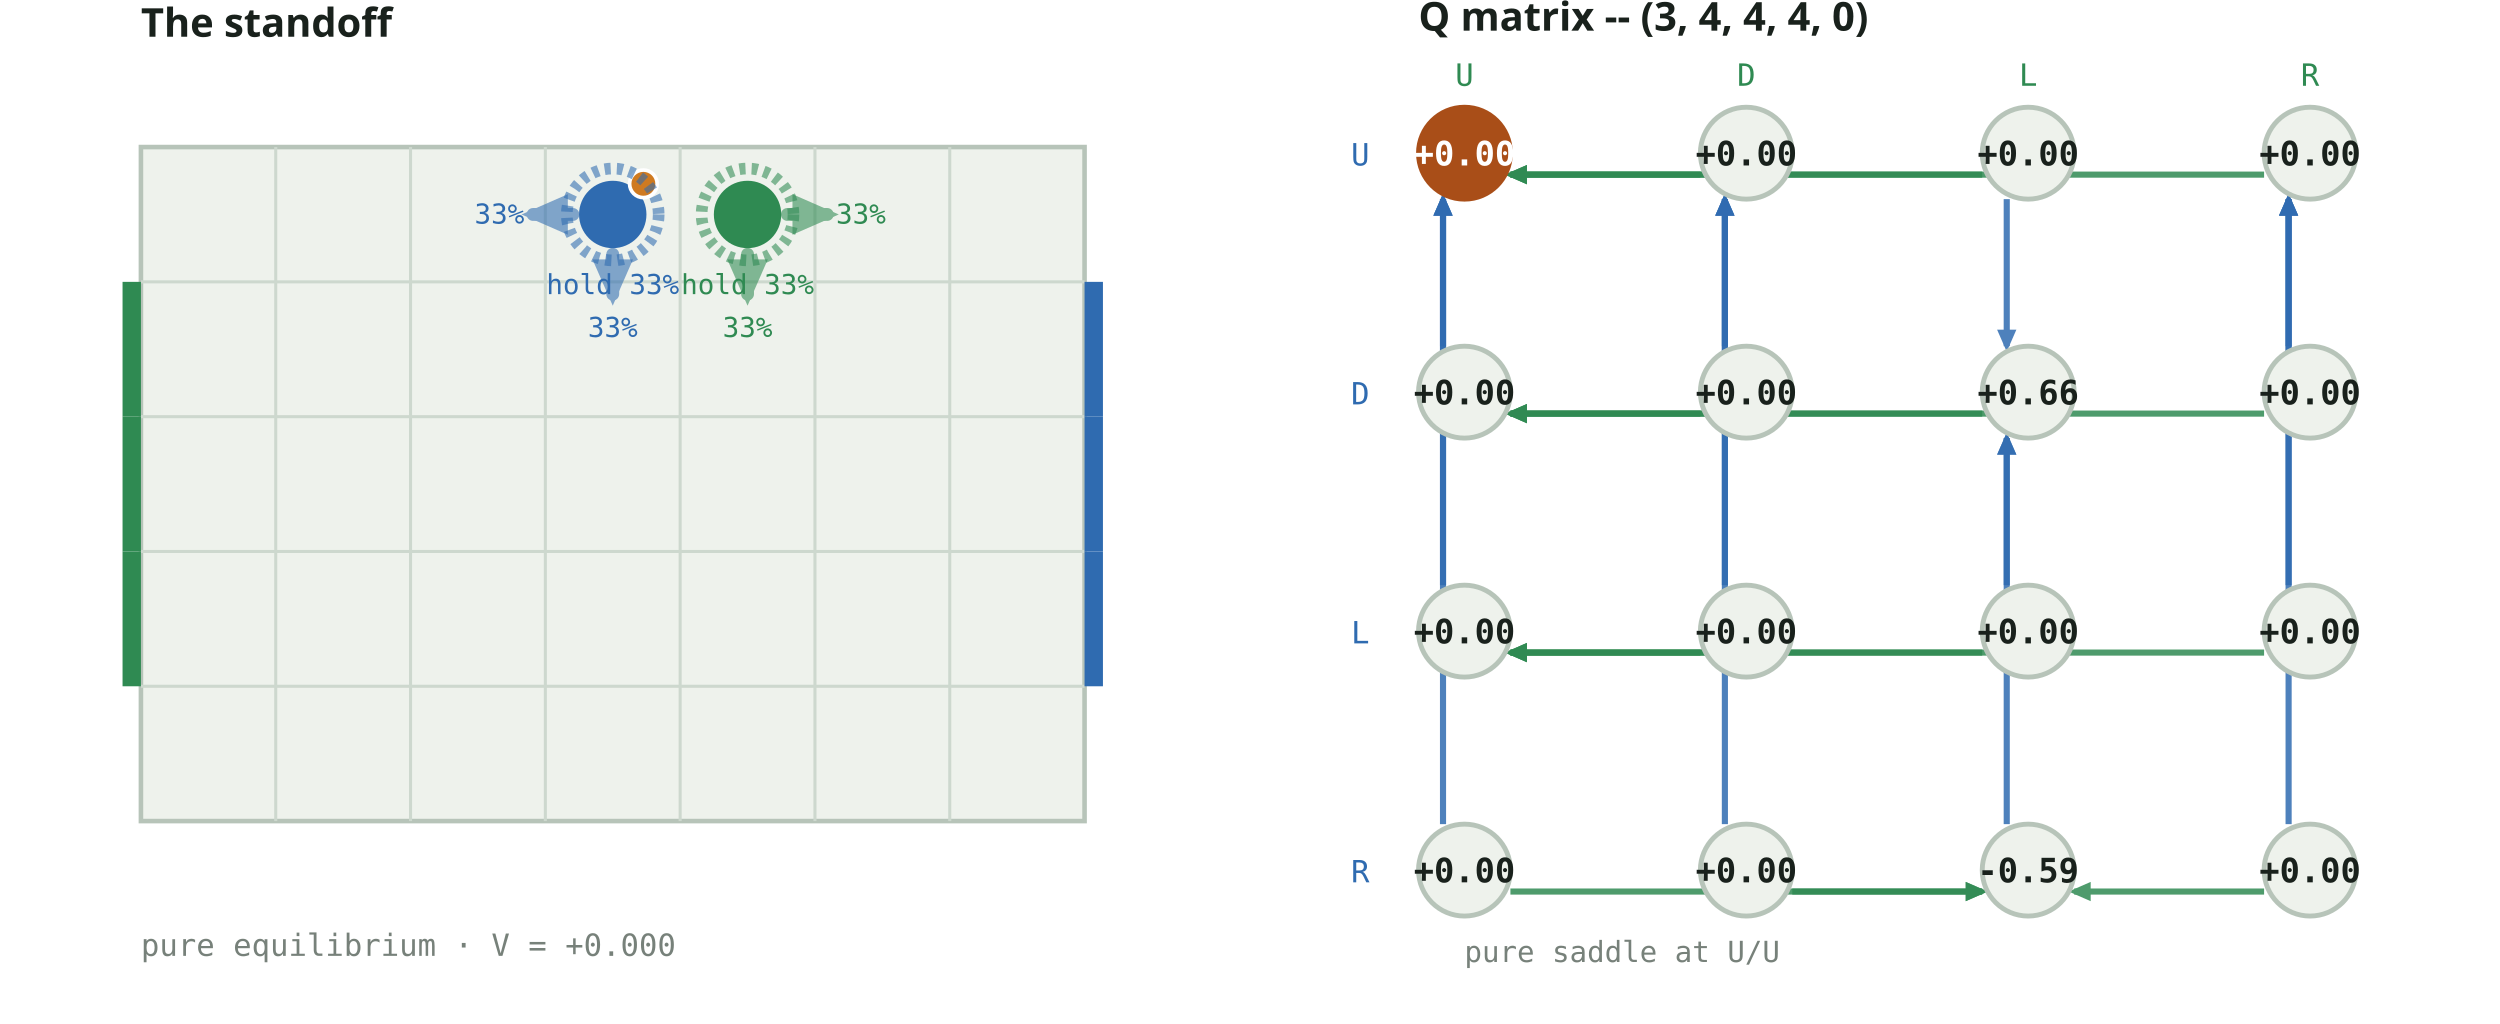
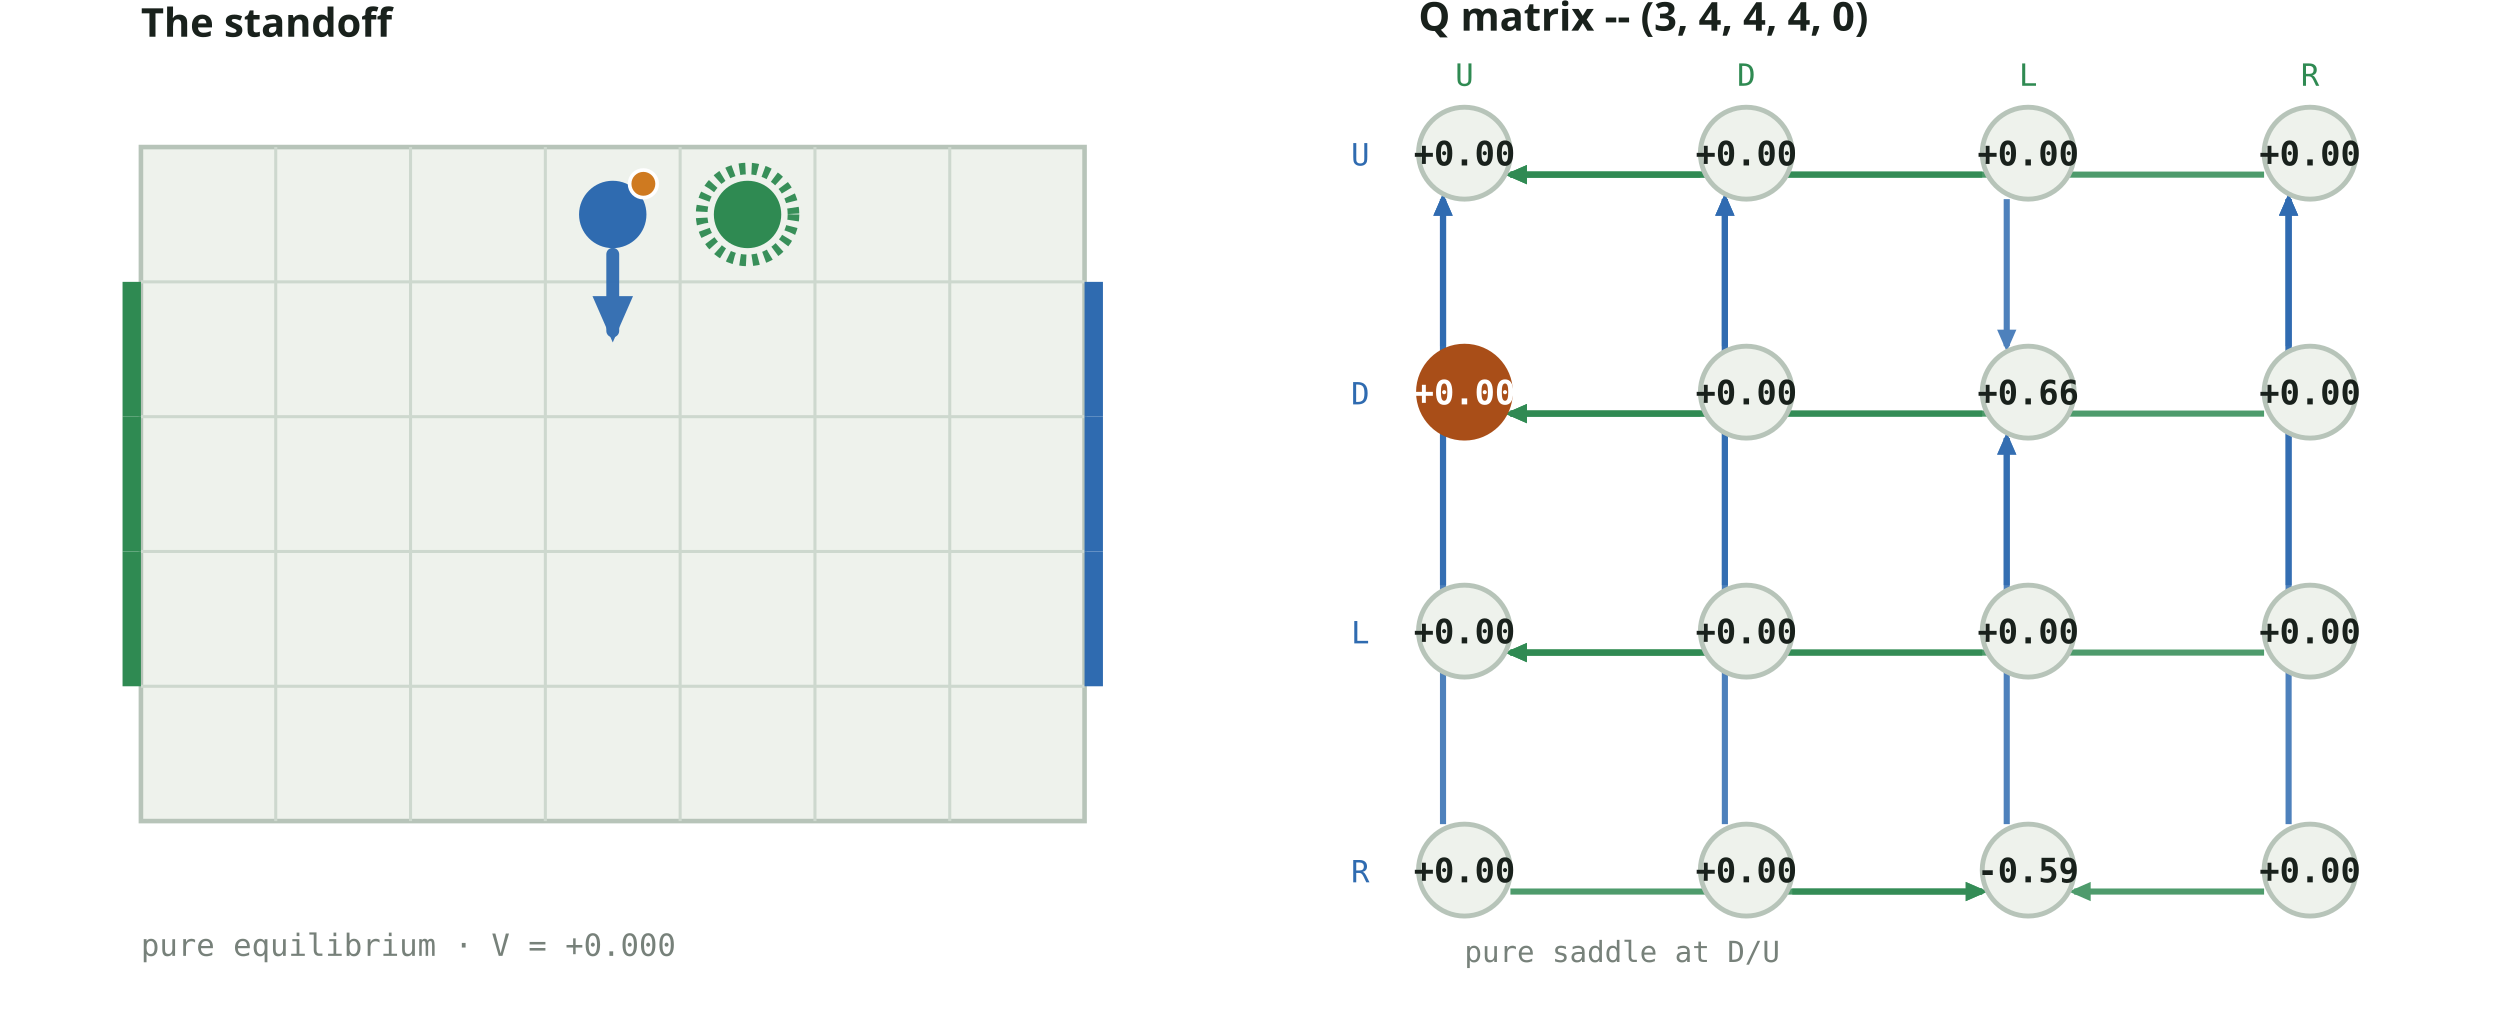
<svg xmlns="http://www.w3.org/2000/svg" viewBox="0 0 816 334" role="img" aria-label="panel">
  <g transform="translate(16.0 18.0)">
    <clipPath id="pnl0">
      <rect x="-16.0" y="-16.0" width="400.0" height="330.0" />
    </clipPath>
    <g clip-path="url(#pnl0)">
      <defs>
        <marker id="ah-2f6bb0" viewBox="0 0 8 8" refX="6" refY="4" markerWidth="3.6" markerHeight="3.6" orient="auto">
          <path d="M0 0.5 L8 4 L0 7.5 z" fill="var(--p0, #2f6bb0)" />
        </marker>
        <marker id="ah-2f8a52" viewBox="0 0 8 8" refX="6" refY="4" markerWidth="3.6" markerHeight="3.6" orient="auto">
          <path d="M0 0.5 L8 4 L0 7.5 z" fill="var(--p1, #2f8a52)" />
        </marker>
      </defs>
      <rect x="30" y="30" width="308" height="220" fill="var(--tint, #eef2ec)" stroke="var(--rule-strong, #b7c4b9)" stroke-width="1.5" />
      <line x1="74" y1="30" x2="74" y2="250" stroke="var(--rule, #cdd8ce)" stroke-width="1" />
      <line x1="118" y1="30" x2="118" y2="250" stroke="var(--rule, #cdd8ce)" stroke-width="1" />
      <line x1="162" y1="30" x2="162" y2="250" stroke="var(--rule, #cdd8ce)" stroke-width="1" />
      <line x1="206" y1="30" x2="206" y2="250" stroke="var(--rule, #cdd8ce)" stroke-width="1" />
      <line x1="250" y1="30" x2="250" y2="250" stroke="var(--rule, #cdd8ce)" stroke-width="1" />
      <line x1="294" y1="30" x2="294" y2="250" stroke="var(--rule, #cdd8ce)" stroke-width="1" />
      <line x1="30" y1="74" x2="338" y2="74" stroke="var(--rule, #cdd8ce)" stroke-width="1" />
      <line x1="30" y1="118" x2="338" y2="118" stroke="var(--rule, #cdd8ce)" stroke-width="1" />
      <line x1="30" y1="162" x2="338" y2="162" stroke="var(--rule, #cdd8ce)" stroke-width="1" />
      <line x1="30" y1="206" x2="338" y2="206" stroke="var(--rule, #cdd8ce)" stroke-width="1" />
      <rect x="24" y="162" width="6" height="44" fill="var(--p1, #2f8a52)" />
      <rect x="338" y="162" width="6" height="44" fill="var(--p0, #2f6bb0)" />
      <rect x="24" y="118" width="6" height="44" fill="var(--p1, #2f8a52)" />
      <rect x="338" y="118" width="6" height="44" fill="var(--p0, #2f6bb0)" />
      <rect x="24" y="74" width="6" height="44" fill="var(--p1, #2f8a52)" />
      <rect x="338" y="74" width="6" height="44" fill="var(--p0, #2f6bb0)" />
      <circle cx="184.0" cy="52.0" r="11" fill="var(--p0, #2f6bb0)" />
      <circle cx="228.0" cy="52.0" r="11" fill="var(--p1, #2f8a52)" />
      <circle cx="194.0" cy="42.0" r="4.5" fill="var(--ball, #cf7a20)" stroke="var(--paper, #ffffff)" stroke-width="1.2" />
-       <circle cx="184.0" cy="52.0" r="15" fill="none" stroke="var(--p0, #2f6bb0)" stroke-width="3.8" stroke-dasharray="2 2" opacity="0.58" />
-       <text x="184.0" y="78.0" text-anchor="middle" font-family="ui-monospace,monospace" font-size="9" fill="var(--p0, #2f6bb0)">hold 33%</text>
-       <line x1="184.0" y1="65.0" x2="184.0" y2="78.0" stroke="var(--p0, #2f6bb0)" stroke-width="4.2" stroke-linecap="round" opacity="0.58" marker-end="url(#ah-2f6bb0)" />
-       <text x="184.0" y="92.0" text-anchor="middle" font-family="ui-monospace,monospace" font-size="9" fill="var(--p0, #2f6bb0)">33%</text>
-       <line x1="171.0" y1="52.0" x2="158.0" y2="52.0" stroke="var(--p0, #2f6bb0)" stroke-width="4.2" stroke-linecap="round" opacity="0.58" marker-end="url(#ah-2f6bb0)" />
-       <text x="147.0" y="55.0" text-anchor="middle" font-family="ui-monospace,monospace" font-size="9" fill="var(--p0, #2f6bb0)">33%</text>
-       <circle cx="228.0" cy="52.0" r="15" fill="none" stroke="var(--p1, #2f8a52)" stroke-width="3.8" stroke-dasharray="2 2" opacity="0.58" />
-       <text x="228.0" y="78.0" text-anchor="middle" font-family="ui-monospace,monospace" font-size="9" fill="var(--p1, #2f8a52)">hold 33%</text>
-       <line x1="228.0" y1="65.0" x2="228.0" y2="78.0" stroke="var(--p1, #2f8a52)" stroke-width="4.2" stroke-linecap="round" opacity="0.58" marker-end="url(#ah-2f8a52)" />
-       <text x="228.0" y="92.0" text-anchor="middle" font-family="ui-monospace,monospace" font-size="9" fill="var(--p1, #2f8a52)">33%</text>
-       <line x1="241.0" y1="52.0" x2="254.0" y2="52.0" stroke="var(--p1, #2f8a52)" stroke-width="4.2" stroke-linecap="round" opacity="0.58" marker-end="url(#ah-2f8a52)" />
-       <text x="265.0" y="55.0" text-anchor="middle" font-family="ui-monospace,monospace" font-size="9" fill="var(--p1, #2f8a52)">33%</text>
+       <line x1="184.0" y1="65.0" x2="184.0" y2="90.0" stroke="var(--p0, #2f6bb0)" stroke-width="4.2" stroke-linecap="round" opacity="0.95" marker-end="url(#ah-2f6bb0)" />
+       <circle cx="228.0" cy="52.0" r="15" fill="none" stroke="var(--p1, #2f8a52)" stroke-width="3.8" stroke-dasharray="2 2" opacity="0.95" />
      <text x="30" y="294" font-family="ui-monospace,monospace" font-size="10" fill="var(--ink-faint, #77817a)">pure equilibrium · V = +0.000</text>
      <text x="30" y="-6" font-family="Barlow Semi Condensed,sans-serif" font-weight="600" font-size="13" fill="var(--ink, #19211c)">The standoff</text>
    </g>
  </g>
  <g transform="translate(432.0 16.0)">
    <clipPath id="pnl1">
      <rect x="-16.0" y="-16.0" width="400.0" height="334.0" />
    </clipPath>
    <g clip-path="url(#pnl1)">
      <text x="31" y="-6" font-family="Barlow Semi Condensed,sans-serif" font-weight="600" font-size="13" fill="var(--ink, #19211c)">Q matrix -- (3, 4, 4, 4, 0)</text>
      <defs>
        <marker id="ah-2f6bb0" viewBox="0 0 8 8" refX="6" refY="4" markerWidth="3.6" markerHeight="3.6" orient="auto">
          <path d="M0 0.5 L8 4 L0 7.5 z" fill="var(--p0, #2f6bb0)" />
        </marker>
        <marker id="ah-2f8a52" viewBox="0 0 8 8" refX="6" refY="4" markerWidth="3.6" markerHeight="3.6" orient="auto">
          <path d="M0 0.5 L8 4 L0 7.5 z" fill="var(--p1, #2f8a52)" />
        </marker>
      </defs>
      <text x="46" y="12" text-anchor="middle" font-family="ui-monospace,monospace" font-size="10" fill="var(--p1, #2f8a52)">U</text>
      <text x="138" y="12" text-anchor="middle" font-family="ui-monospace,monospace" font-size="10" fill="var(--p1, #2f8a52)">D</text>
      <text x="230" y="12" text-anchor="middle" font-family="ui-monospace,monospace" font-size="10" fill="var(--p1, #2f8a52)">L</text>
      <text x="322" y="12" text-anchor="middle" font-family="ui-monospace,monospace" font-size="10" fill="var(--p1, #2f8a52)">R</text>
      <text x="12" y="38" text-anchor="middle" font-family="ui-monospace,monospace" font-size="10" fill="var(--p0, #2f6bb0)">U</text>
      <text x="12" y="116" text-anchor="middle" font-family="ui-monospace,monospace" font-size="10" fill="var(--p0, #2f6bb0)">D</text>
      <text x="12" y="194" text-anchor="middle" font-family="ui-monospace,monospace" font-size="10" fill="var(--p0, #2f6bb0)">L</text>
      <text x="12" y="272" text-anchor="middle" font-family="ui-monospace,monospace" font-size="10" fill="var(--p0, #2f6bb0)">R</text>
      <line x1="39.0" y1="97.0" x2="39.0" y2="49.0" stroke="var(--p0, #2f6bb0)" stroke-width="2" marker-end="url(#ah-2f6bb0)" opacity=".85" />
      <line x1="39.0" y1="175.0" x2="39.0" y2="49.0" stroke="var(--p0, #2f6bb0)" stroke-width="2" marker-end="url(#ah-2f6bb0)" opacity=".85" />
      <line x1="39.0" y1="253.0" x2="39.0" y2="49.0" stroke="var(--p0, #2f6bb0)" stroke-width="2" marker-end="url(#ah-2f6bb0)" opacity=".85" />
      <line x1="131.0" y1="97.0" x2="131.0" y2="49.0" stroke="var(--p0, #2f6bb0)" stroke-width="2" marker-end="url(#ah-2f6bb0)" opacity=".85" />
      <line x1="131.0" y1="175.0" x2="131.0" y2="49.0" stroke="var(--p0, #2f6bb0)" stroke-width="2" marker-end="url(#ah-2f6bb0)" opacity=".85" />
      <line x1="131.0" y1="253.0" x2="131.0" y2="49.0" stroke="var(--p0, #2f6bb0)" stroke-width="2" marker-end="url(#ah-2f6bb0)" opacity=".85" />
      <line x1="223.0" y1="49.0" x2="223.0" y2="97.0" stroke="var(--p0, #2f6bb0)" stroke-width="2" marker-end="url(#ah-2f6bb0)" opacity=".85" />
      <line x1="223.0" y1="175.0" x2="223.0" y2="127.0" stroke="var(--p0, #2f6bb0)" stroke-width="2" marker-end="url(#ah-2f6bb0)" opacity=".85" />
      <line x1="223.0" y1="253.0" x2="223.0" y2="127.0" stroke="var(--p0, #2f6bb0)" stroke-width="2" marker-end="url(#ah-2f6bb0)" opacity=".85" />
      <line x1="315.0" y1="97.0" x2="315.0" y2="49.0" stroke="var(--p0, #2f6bb0)" stroke-width="2" marker-end="url(#ah-2f6bb0)" opacity=".85" />
      <line x1="315.0" y1="175.0" x2="315.0" y2="49.0" stroke="var(--p0, #2f6bb0)" stroke-width="2" marker-end="url(#ah-2f6bb0)" opacity=".85" />
      <line x1="315.0" y1="253.0" x2="315.0" y2="49.0" stroke="var(--p0, #2f6bb0)" stroke-width="2" marker-end="url(#ah-2f6bb0)" opacity=".85" />
      <line x1="123.0" y1="41.0" x2="61.0" y2="41.0" stroke="var(--p1, #2f8a52)" stroke-width="2" marker-end="url(#ah-2f8a52)" opacity=".85" />
      <line x1="215.0" y1="41.0" x2="61.0" y2="41.0" stroke="var(--p1, #2f8a52)" stroke-width="2" marker-end="url(#ah-2f8a52)" opacity=".85" />
      <line x1="307.0" y1="41.0" x2="61.0" y2="41.0" stroke="var(--p1, #2f8a52)" stroke-width="2" marker-end="url(#ah-2f8a52)" opacity=".85" />
      <line x1="123.0" y1="119.0" x2="61.0" y2="119.0" stroke="var(--p1, #2f8a52)" stroke-width="2" marker-end="url(#ah-2f8a52)" opacity=".85" />
      <line x1="215.0" y1="119.0" x2="61.0" y2="119.0" stroke="var(--p1, #2f8a52)" stroke-width="2" marker-end="url(#ah-2f8a52)" opacity=".85" />
      <line x1="307.0" y1="119.0" x2="61.0" y2="119.0" stroke="var(--p1, #2f8a52)" stroke-width="2" marker-end="url(#ah-2f8a52)" opacity=".85" />
      <line x1="123.0" y1="197.0" x2="61.0" y2="197.0" stroke="var(--p1, #2f8a52)" stroke-width="2" marker-end="url(#ah-2f8a52)" opacity=".85" />
      <line x1="215.0" y1="197.0" x2="61.0" y2="197.0" stroke="var(--p1, #2f8a52)" stroke-width="2" marker-end="url(#ah-2f8a52)" opacity=".85" />
      <line x1="307.0" y1="197.0" x2="61.0" y2="197.0" stroke="var(--p1, #2f8a52)" stroke-width="2" marker-end="url(#ah-2f8a52)" opacity=".85" />
      <line x1="61.0" y1="275.0" x2="215.0" y2="275.0" stroke="var(--p1, #2f8a52)" stroke-width="2" marker-end="url(#ah-2f8a52)" opacity=".85" />
      <line x1="153.0" y1="275.0" x2="215.0" y2="275.0" stroke="var(--p1, #2f8a52)" stroke-width="2" marker-end="url(#ah-2f8a52)" opacity=".85" />
      <line x1="307.0" y1="275.0" x2="245.0" y2="275.0" stroke="var(--p1, #2f8a52)" stroke-width="2" marker-end="url(#ah-2f8a52)" opacity=".85" />
-       <circle cx="46.0" cy="34.0" r="15" fill="#a94e18" stroke="#a94e18" stroke-width="1.6" />
-       <text x="46.0" y="38.0" text-anchor="middle" font-family="ui-monospace,monospace" font-weight="600" font-size="11" fill="var(--paper, #ffffff)">+0.00</text>
+       <circle cx="46.0" cy="34.0" r="15" fill="var(--tint, #eef2ec)" stroke="var(--rule-strong, #b7c4b9)" stroke-width="1.6" />
+       <text x="46.0" y="38.0" text-anchor="middle" font-family="ui-monospace,monospace" font-weight="600" font-size="11" fill="var(--ink, #19211c)">+0.00</text>
      <circle cx="138.0" cy="34.0" r="15" fill="var(--tint, #eef2ec)" stroke="var(--rule-strong, #b7c4b9)" stroke-width="1.6" />
      <text x="138.0" y="38.0" text-anchor="middle" font-family="ui-monospace,monospace" font-weight="600" font-size="11" fill="var(--ink, #19211c)">+0.00</text>
      <circle cx="230.0" cy="34.0" r="15" fill="var(--tint, #eef2ec)" stroke="var(--rule-strong, #b7c4b9)" stroke-width="1.6" />
      <text x="230.0" y="38.0" text-anchor="middle" font-family="ui-monospace,monospace" font-weight="600" font-size="11" fill="var(--ink, #19211c)">+0.00</text>
      <circle cx="322.0" cy="34.0" r="15" fill="var(--tint, #eef2ec)" stroke="var(--rule-strong, #b7c4b9)" stroke-width="1.6" />
      <text x="322.0" y="38.0" text-anchor="middle" font-family="ui-monospace,monospace" font-weight="600" font-size="11" fill="var(--ink, #19211c)">+0.00</text>
-       <circle cx="46.0" cy="112.0" r="15" fill="var(--tint, #eef2ec)" stroke="var(--rule-strong, #b7c4b9)" stroke-width="1.6" />
-       <text x="46.0" y="116.0" text-anchor="middle" font-family="ui-monospace,monospace" font-weight="600" font-size="11" fill="var(--ink, #19211c)">+0.00</text>
+       <circle cx="46.0" cy="112.0" r="15" fill="#a94e18" stroke="#a94e18" stroke-width="1.6" />
+       <text x="46.0" y="116.0" text-anchor="middle" font-family="ui-monospace,monospace" font-weight="600" font-size="11" fill="var(--paper, #ffffff)">+0.00</text>
      <circle cx="138.0" cy="112.0" r="15" fill="var(--tint, #eef2ec)" stroke="var(--rule-strong, #b7c4b9)" stroke-width="1.6" />
      <text x="138.0" y="116.0" text-anchor="middle" font-family="ui-monospace,monospace" font-weight="600" font-size="11" fill="var(--ink, #19211c)">+0.00</text>
      <circle cx="230.0" cy="112.0" r="15" fill="var(--tint, #eef2ec)" stroke="var(--rule-strong, #b7c4b9)" stroke-width="1.6" />
      <text x="230.0" y="116.0" text-anchor="middle" font-family="ui-monospace,monospace" font-weight="600" font-size="11" fill="var(--ink, #19211c)">+0.66</text>
      <circle cx="322.0" cy="112.0" r="15" fill="var(--tint, #eef2ec)" stroke="var(--rule-strong, #b7c4b9)" stroke-width="1.6" />
      <text x="322.0" y="116.0" text-anchor="middle" font-family="ui-monospace,monospace" font-weight="600" font-size="11" fill="var(--ink, #19211c)">+0.00</text>
      <circle cx="46.0" cy="190.0" r="15" fill="var(--tint, #eef2ec)" stroke="var(--rule-strong, #b7c4b9)" stroke-width="1.6" />
      <text x="46.0" y="194.0" text-anchor="middle" font-family="ui-monospace,monospace" font-weight="600" font-size="11" fill="var(--ink, #19211c)">+0.00</text>
      <circle cx="138.0" cy="190.0" r="15" fill="var(--tint, #eef2ec)" stroke="var(--rule-strong, #b7c4b9)" stroke-width="1.6" />
      <text x="138.0" y="194.0" text-anchor="middle" font-family="ui-monospace,monospace" font-weight="600" font-size="11" fill="var(--ink, #19211c)">+0.00</text>
      <circle cx="230.0" cy="190.0" r="15" fill="var(--tint, #eef2ec)" stroke="var(--rule-strong, #b7c4b9)" stroke-width="1.6" />
      <text x="230.0" y="194.0" text-anchor="middle" font-family="ui-monospace,monospace" font-weight="600" font-size="11" fill="var(--ink, #19211c)">+0.00</text>
      <circle cx="322.0" cy="190.0" r="15" fill="var(--tint, #eef2ec)" stroke="var(--rule-strong, #b7c4b9)" stroke-width="1.6" />
      <text x="322.0" y="194.0" text-anchor="middle" font-family="ui-monospace,monospace" font-weight="600" font-size="11" fill="var(--ink, #19211c)">+0.00</text>
      <circle cx="46.0" cy="268.0" r="15" fill="var(--tint, #eef2ec)" stroke="var(--rule-strong, #b7c4b9)" stroke-width="1.6" />
      <text x="46.0" y="272.0" text-anchor="middle" font-family="ui-monospace,monospace" font-weight="600" font-size="11" fill="var(--ink, #19211c)">+0.00</text>
      <circle cx="138.0" cy="268.0" r="15" fill="var(--tint, #eef2ec)" stroke="var(--rule-strong, #b7c4b9)" stroke-width="1.6" />
      <text x="138.0" y="272.0" text-anchor="middle" font-family="ui-monospace,monospace" font-weight="600" font-size="11" fill="var(--ink, #19211c)">+0.00</text>
      <circle cx="230.0" cy="268.0" r="15" fill="var(--tint, #eef2ec)" stroke="var(--rule-strong, #b7c4b9)" stroke-width="1.6" />
      <text x="230.0" y="272.0" text-anchor="middle" font-family="ui-monospace,monospace" font-weight="600" font-size="11" fill="var(--ink, #19211c)">-0.59</text>
      <circle cx="322.0" cy="268.0" r="15" fill="var(--tint, #eef2ec)" stroke="var(--rule-strong, #b7c4b9)" stroke-width="1.6" />
      <text x="322.0" y="272.0" text-anchor="middle" font-family="ui-monospace,monospace" font-weight="600" font-size="11" fill="var(--ink, #19211c)">+0.00</text>
-       <text x="46" y="298" font-family="ui-monospace,monospace" font-size="9.5" fill="var(--ink-faint, #77817a)">pure saddle at U/U</text>
+       <text x="46" y="298" font-family="ui-monospace,monospace" font-size="9.5" fill="var(--ink-faint, #77817a)">pure saddle at D/U</text>
    </g>
  </g>
</svg>
